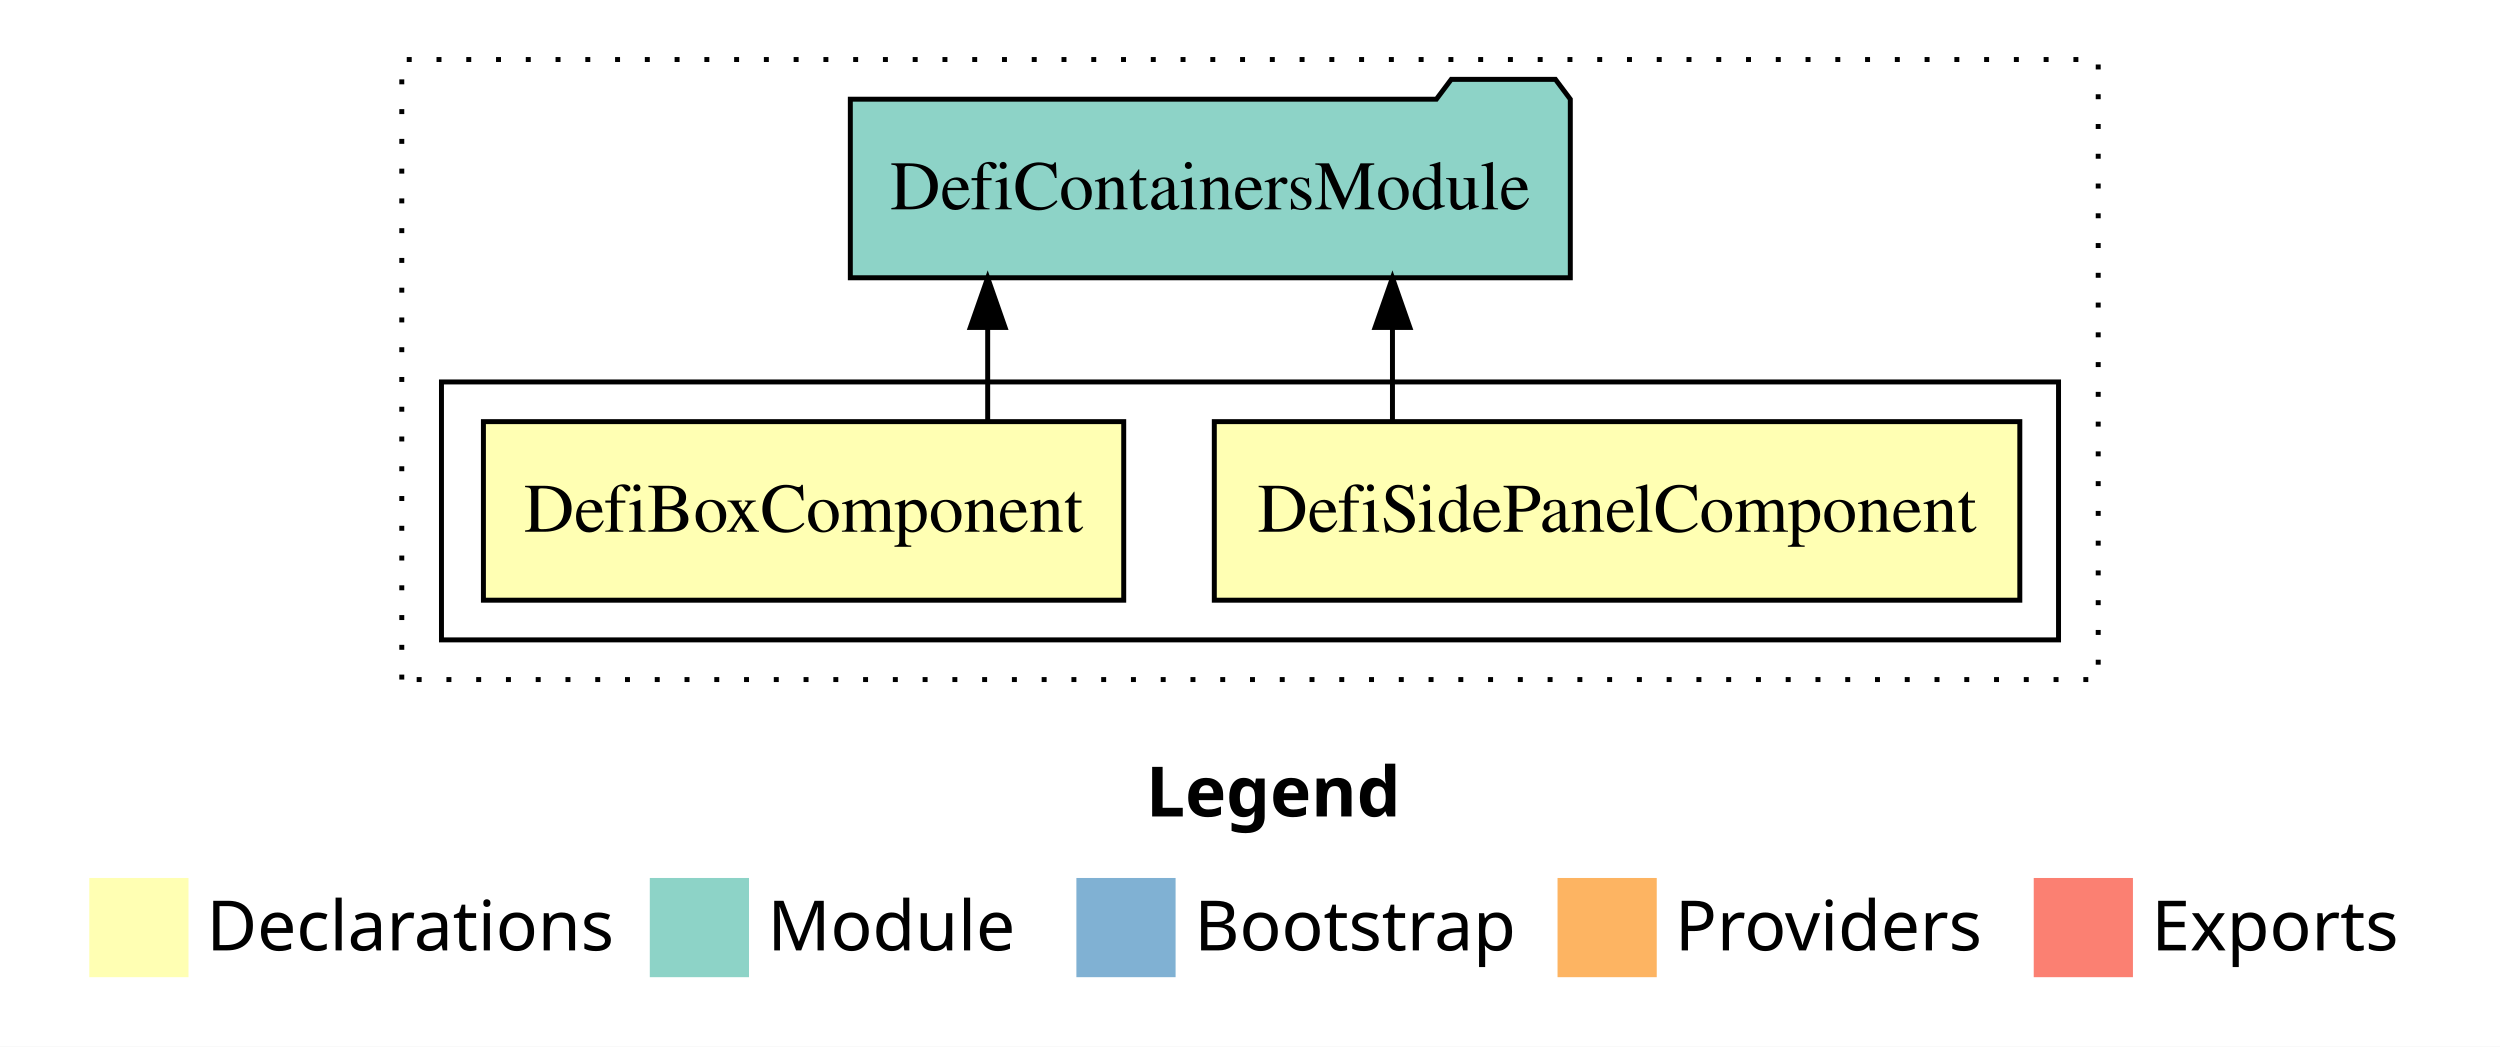
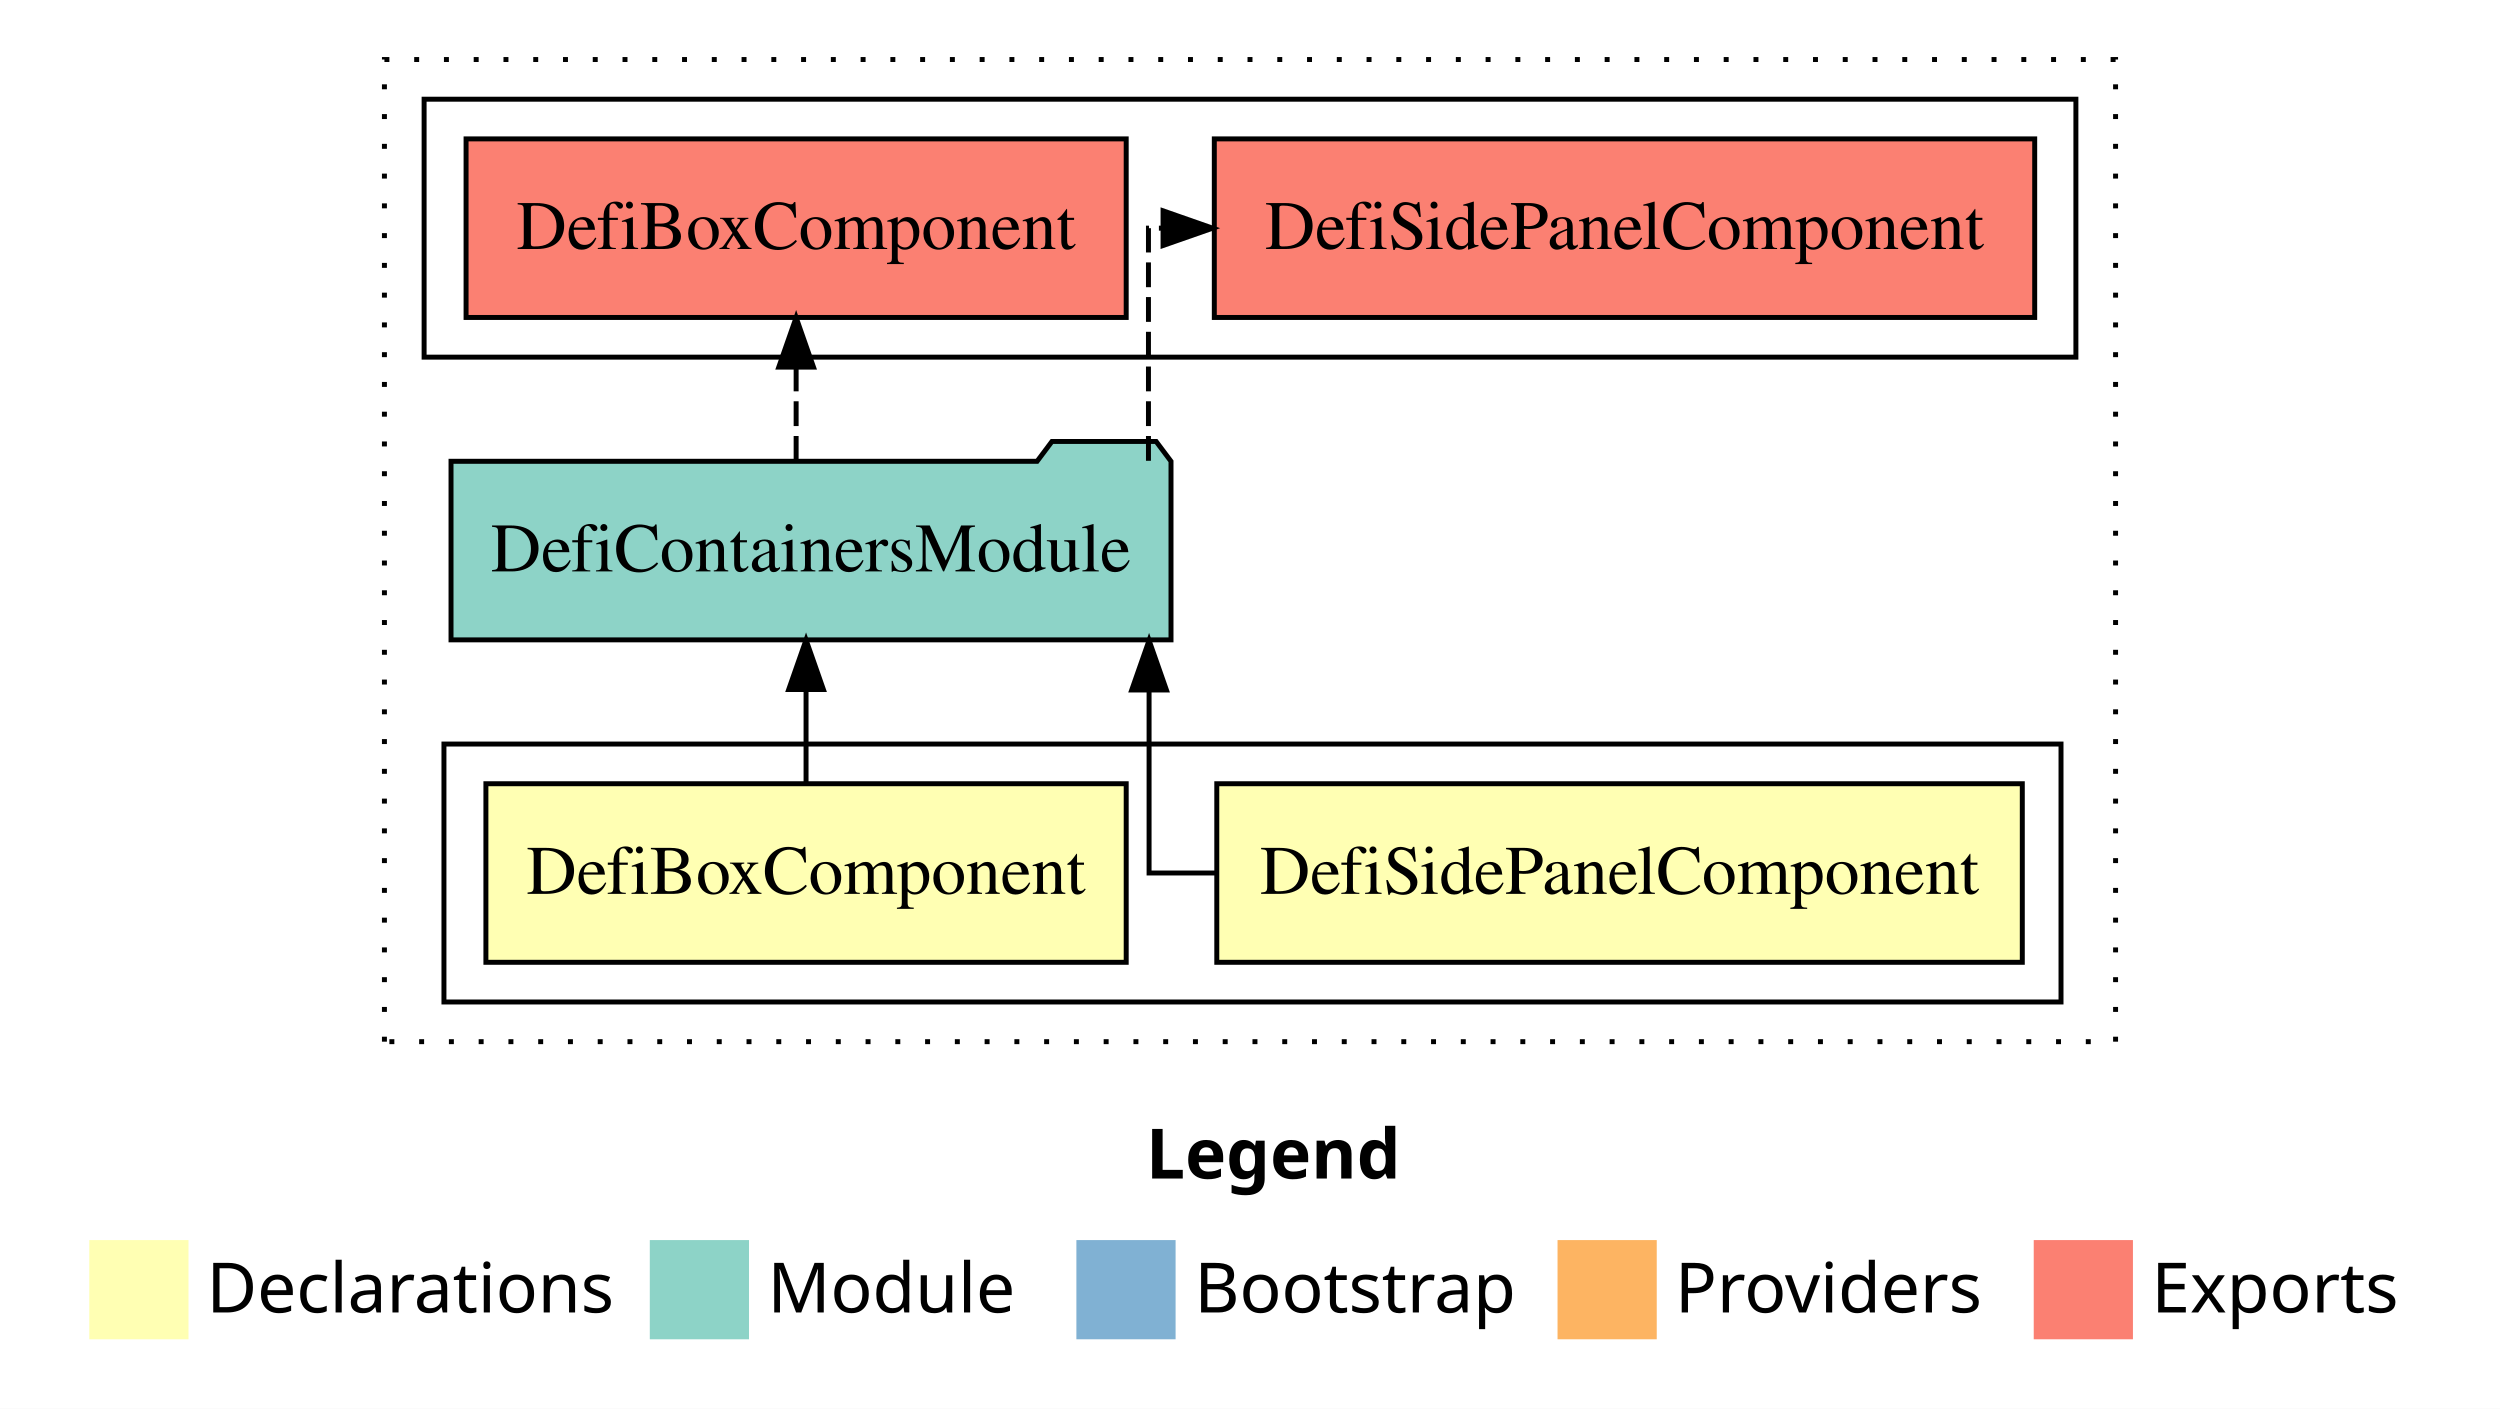
- <svg xmlns="http://www.w3.org/2000/svg" width="504pt" height="211pt" viewBox="0.00 0.00 504.00 211.00">
-   <g id="graph0" class="graph" transform="scale(1 1) rotate(0) translate(4 207)">
-     <polygon fill="#ffffff" stroke="transparent" points="-4,4 -4,-207 500,-207 500,4 -4,4" />
+ <svg xmlns="http://www.w3.org/2000/svg" width="504pt" height="284pt" viewBox="0.00 0.00 504.00 284.00">
+   <g id="graph0" class="graph" transform="scale(1 1) rotate(0) translate(4 280)">
+     <polygon fill="#ffffff" stroke="transparent" points="-4,4 -4,-280 500,-280 500,4 -4,4" />
    <text text-anchor="start" x="227.009" y="-42.4" font-family="sans-serif" font-weight="bold" font-size="14.00" fill="#000000">Legend</text>
    <polygon fill="#ffffb3" stroke="transparent" points="14,-10 14,-30 34,-30 34,-10 14,-10" />
    <text text-anchor="start" x="37.629" y="-15.4" font-family="sans-serif" font-size="14.00" fill="#000000">  Declarations</text>
    <polygon fill="#8dd3c7" stroke="transparent" points="127,-10 127,-30 147,-30 147,-10 127,-10" />
    <text text-anchor="start" x="150.725" y="-15.4" font-family="sans-serif" font-size="14.00" fill="#000000">  Module</text>
    <polygon fill="#80b1d3" stroke="transparent" points="213,-10 213,-30 233,-30 233,-10 213,-10" />
    <text text-anchor="start" x="236.781" y="-15.4" font-family="sans-serif" font-size="14.00" fill="#000000">  Bootstrap</text>
    <polygon fill="#fdb462" stroke="transparent" points="310,-10 310,-30 330,-30 330,-10 310,-10" />
    <text text-anchor="start" x="333.673" y="-15.4" font-family="sans-serif" font-size="14.00" fill="#000000">  Providers</text>
    <polygon fill="#fb8072" stroke="transparent" points="406,-10 406,-30 426,-30 426,-10 406,-10" />
    <text text-anchor="start" x="429.726" y="-15.4" font-family="sans-serif" font-size="14.00" fill="#000000">  Exports</text>
    <g id="clust1" class="cluster">
-       <polygon fill="none" stroke="#000000" stroke-dasharray="1,5" points="77,-70 77,-195 419,-195 419,-70 77,-70" />
+       <polygon fill="none" stroke="#000000" stroke-dasharray="1,5" points="73.5,-70 73.5,-268 422.5,-268 422.5,-70 73.5,-70" />
    </g>
    <g id="clust2" class="cluster">
-       <polygon fill="none" stroke="#000000" points="85,-78 85,-130 411,-130 411,-78 85,-78" />
+       <polygon fill="none" stroke="#000000" points="85.5,-78 85.5,-130 411.5,-130 411.5,-78 85.5,-78" />
+     </g>
+     <g id="clust6" class="cluster">
+       <polygon fill="none" stroke="#000000" points="81.5,-208 81.5,-260 414.5,-260 414.5,-208 81.5,-208" />
    </g>
    <g id="node1" class="node">
-       <polygon fill="#ffffb3" stroke="#000000" points="403.195,-122 240.805,-122 240.805,-86 403.195,-86 403.195,-122" />
-       <text text-anchor="middle" x="322" y="-99.8" font-family="Times,serif" font-size="14.00" fill="#000000">DefiSidePanelComponent</text>
+       <polygon fill="#ffffb3" stroke="#000000" points="403.695,-122 241.305,-122 241.305,-86 403.695,-86 403.695,-122" />
+       <text text-anchor="middle" x="322.5" y="-99.8" font-family="Times,serif" font-size="14.00" fill="#000000">DefiSidePanelComponent</text>
    </g>
    <g id="node3" class="node">
-       <polygon fill="#8dd3c7" stroke="#000000" points="312.574,-187 309.574,-191 288.574,-191 285.574,-187 167.426,-187 167.426,-151 312.574,-151 312.574,-187" />
-       <text text-anchor="middle" x="240" y="-164.8" font-family="Times,serif" font-size="14.00" fill="#000000">DefiContainersModule</text>
+       <polygon fill="#8dd3c7" stroke="#000000" points="232.074,-187 229.074,-191 208.074,-191 205.074,-187 86.926,-187 86.926,-151 232.074,-151 232.074,-187" />
+       <text text-anchor="middle" x="159.5" y="-164.8" font-family="Times,serif" font-size="14.00" fill="#000000">DefiContainersModule</text>
    </g>
    <g id="edge1" class="edge">
-       <path fill="none" stroke="#000000" d="M276.72,-122.106C276.72,-122.106 276.72,-140.991 276.72,-140.991" />
-       <polygon fill="#000000" stroke="#000000" points="273.22,-140.991 276.72,-150.991 280.22,-140.991 273.22,-140.991" />
+       <path fill="none" stroke="#000000" d="M241.243,-104C233.039,-104 227.654,-104 227.654,-104 227.654,-104 227.654,-140.894 227.654,-140.894" />
+       <polygon fill="#000000" stroke="#000000" points="224.154,-140.894 227.654,-150.894 231.154,-140.894 224.154,-140.894" />
    </g>
    <g id="node2" class="node">
-       <polygon fill="#ffffb3" stroke="#000000" points="222.542,-122 93.458,-122 93.458,-86 222.542,-86 222.542,-122" />
-       <text text-anchor="middle" x="158" y="-99.8" font-family="Times,serif" font-size="14.00" fill="#000000">DefiBoxComponent</text>
+       <polygon fill="#ffffb3" stroke="#000000" points="223.042,-122 93.958,-122 93.958,-86 223.042,-86 223.042,-122" />
+       <text text-anchor="middle" x="158.5" y="-99.8" font-family="Times,serif" font-size="14.00" fill="#000000">DefiBoxComponent</text>
    </g>
    <g id="edge2" class="edge">
-       <path fill="none" stroke="#000000" d="M195.117,-122.106C195.117,-122.106 195.117,-140.991 195.117,-140.991" />
-       <polygon fill="#000000" stroke="#000000" points="191.617,-140.991 195.117,-150.991 198.617,-140.991 191.617,-140.991" />
+       <path fill="none" stroke="#000000" d="M158.5,-122.106C158.5,-122.106 158.5,-140.991 158.5,-140.991" />
+       <polygon fill="#000000" stroke="#000000" points="155,-140.991 158.5,-150.991 162,-140.991 155,-140.991" />
+     </g>
+     <g id="node4" class="node">
+       <polygon fill="#fb8072" stroke="#000000" points="406.195,-252 240.805,-252 240.805,-216 406.195,-216 406.195,-252" />
+       <text text-anchor="middle" x="323.5" y="-229.8" font-family="Times,serif" font-size="14.00" fill="#000000">DefiSidePanelComponent </text>
+     </g>
+     <g id="edge3" class="edge">
+       <path fill="none" stroke="#000000" stroke-dasharray="5,2" d="M227.529,-187.106C227.529,-206.339 227.529,-234 227.529,-234 227.529,-234 230.472,-234 230.472,-234" />
+       <polygon fill="#000000" stroke="#000000" points="230.472,-237.5 240.472,-234 230.472,-230.5 230.472,-237.5" />
+     </g>
+     <g id="node5" class="node">
+       <polygon fill="#fb8072" stroke="#000000" points="223.041,-252 89.959,-252 89.959,-216 223.041,-216 223.041,-252" />
+       <text text-anchor="middle" x="156.5" y="-229.8" font-family="Times,serif" font-size="14.00" fill="#000000">DefiBoxComponent </text>
+     </g>
+     <g id="edge4" class="edge">
+       <path fill="none" stroke="#000000" stroke-dasharray="5,2" d="M156.5,-187.106C156.5,-187.106 156.5,-205.991 156.5,-205.991" />
+       <polygon fill="#000000" stroke="#000000" points="153,-205.991 156.5,-215.991 160,-205.991 153,-205.991" />
    </g>
  </g>
</svg>
